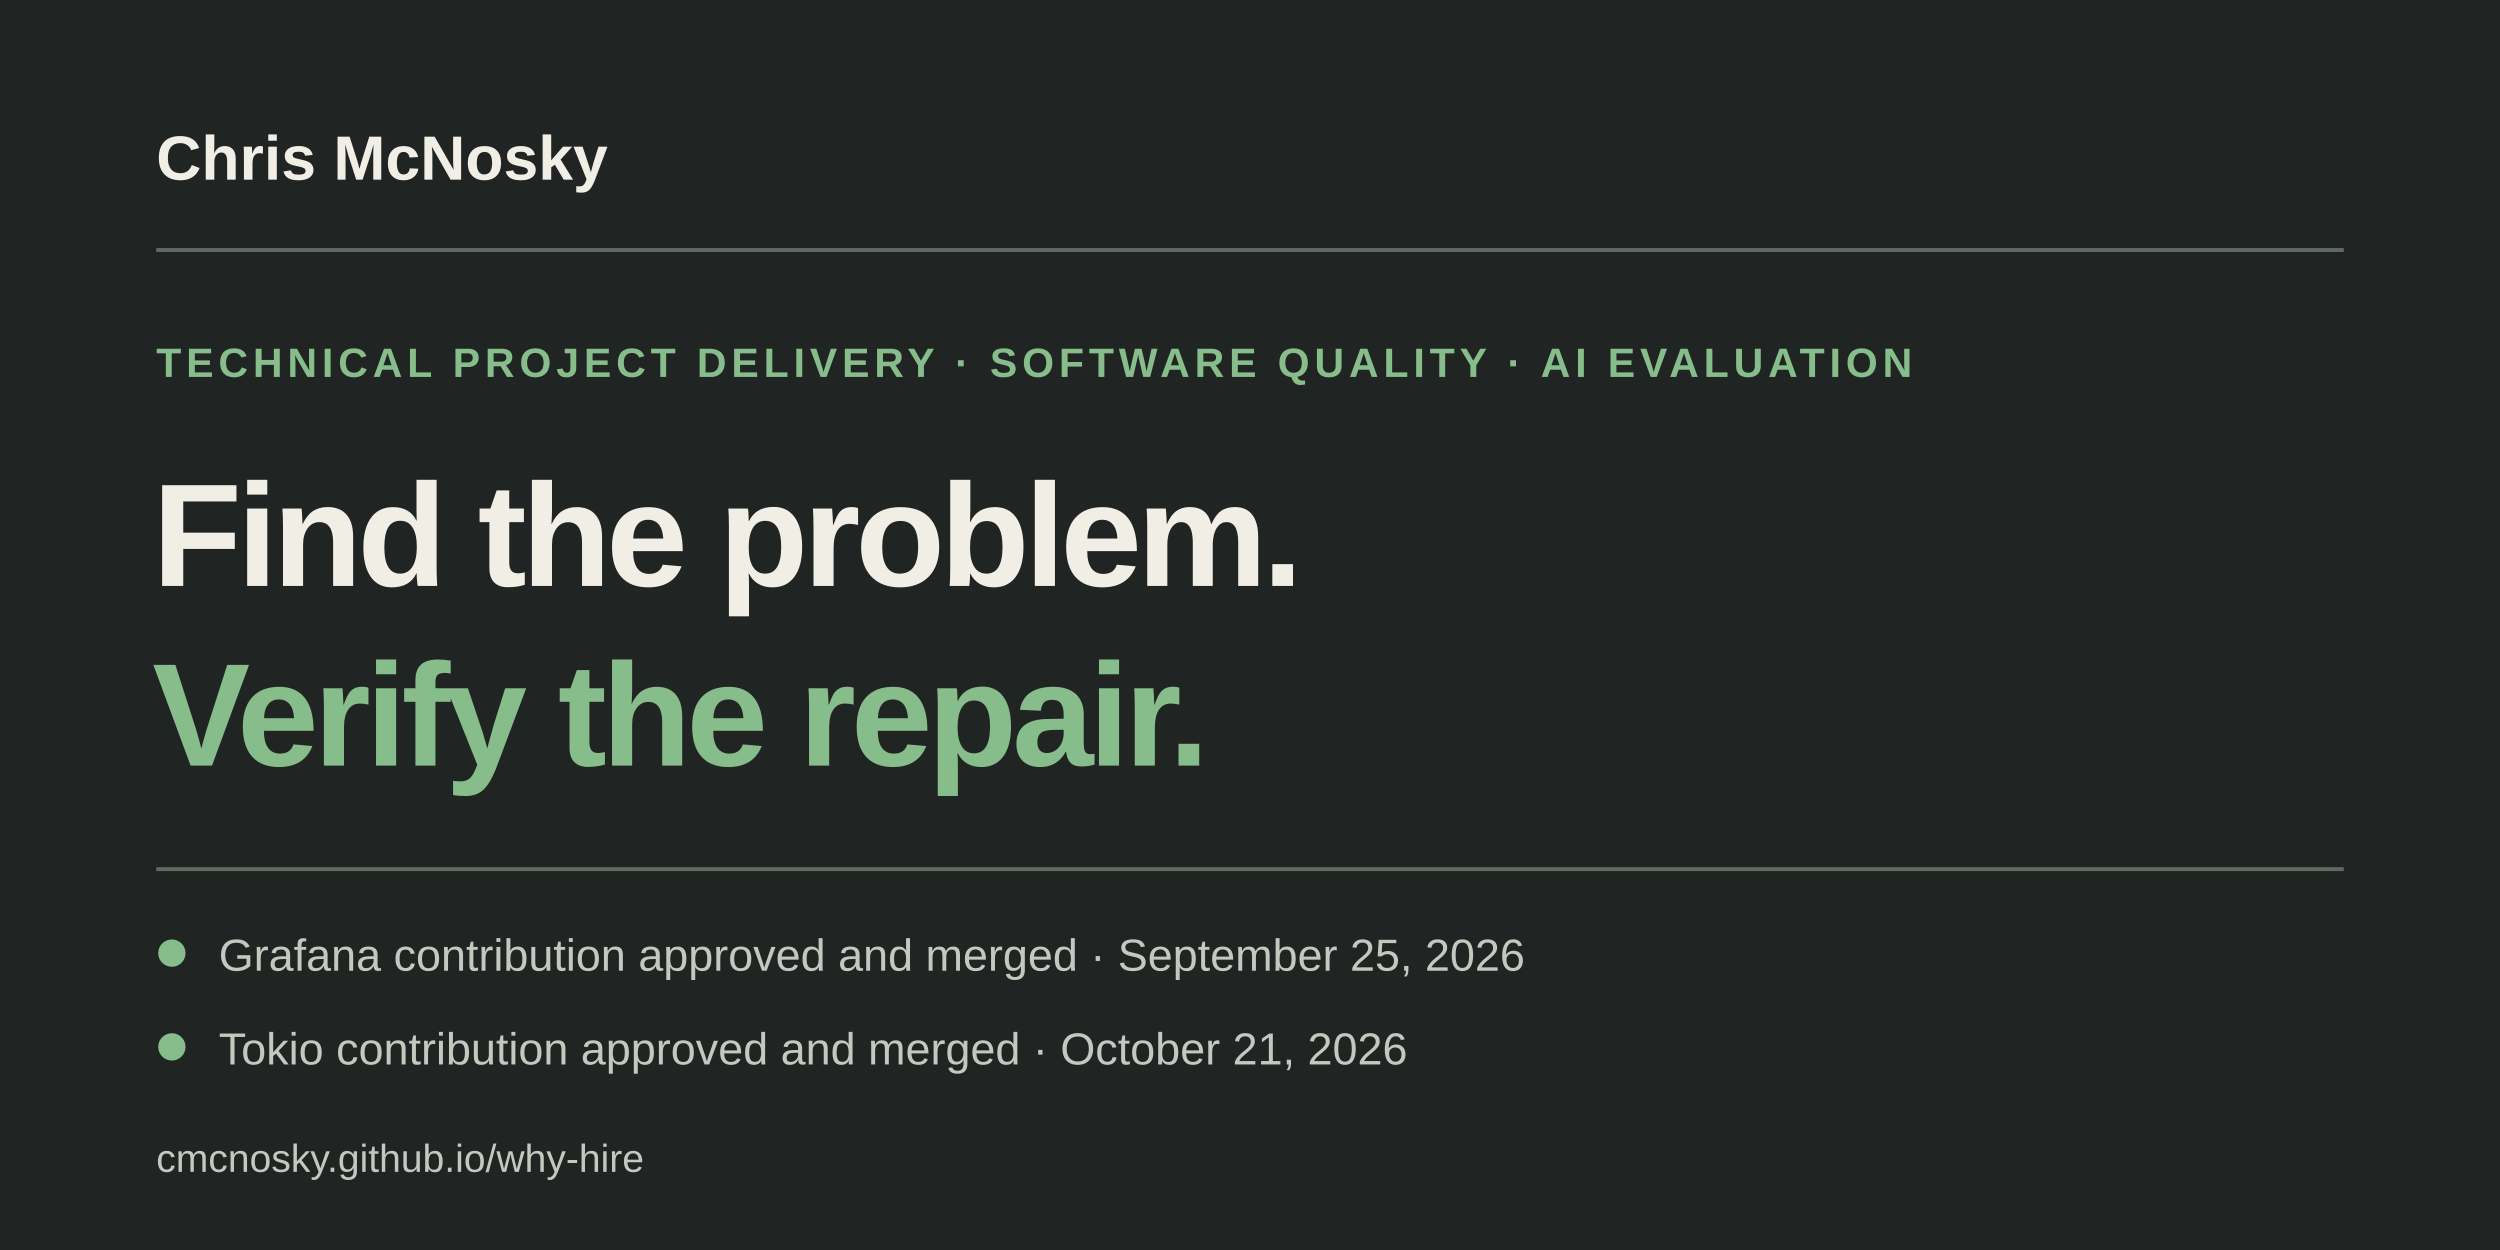
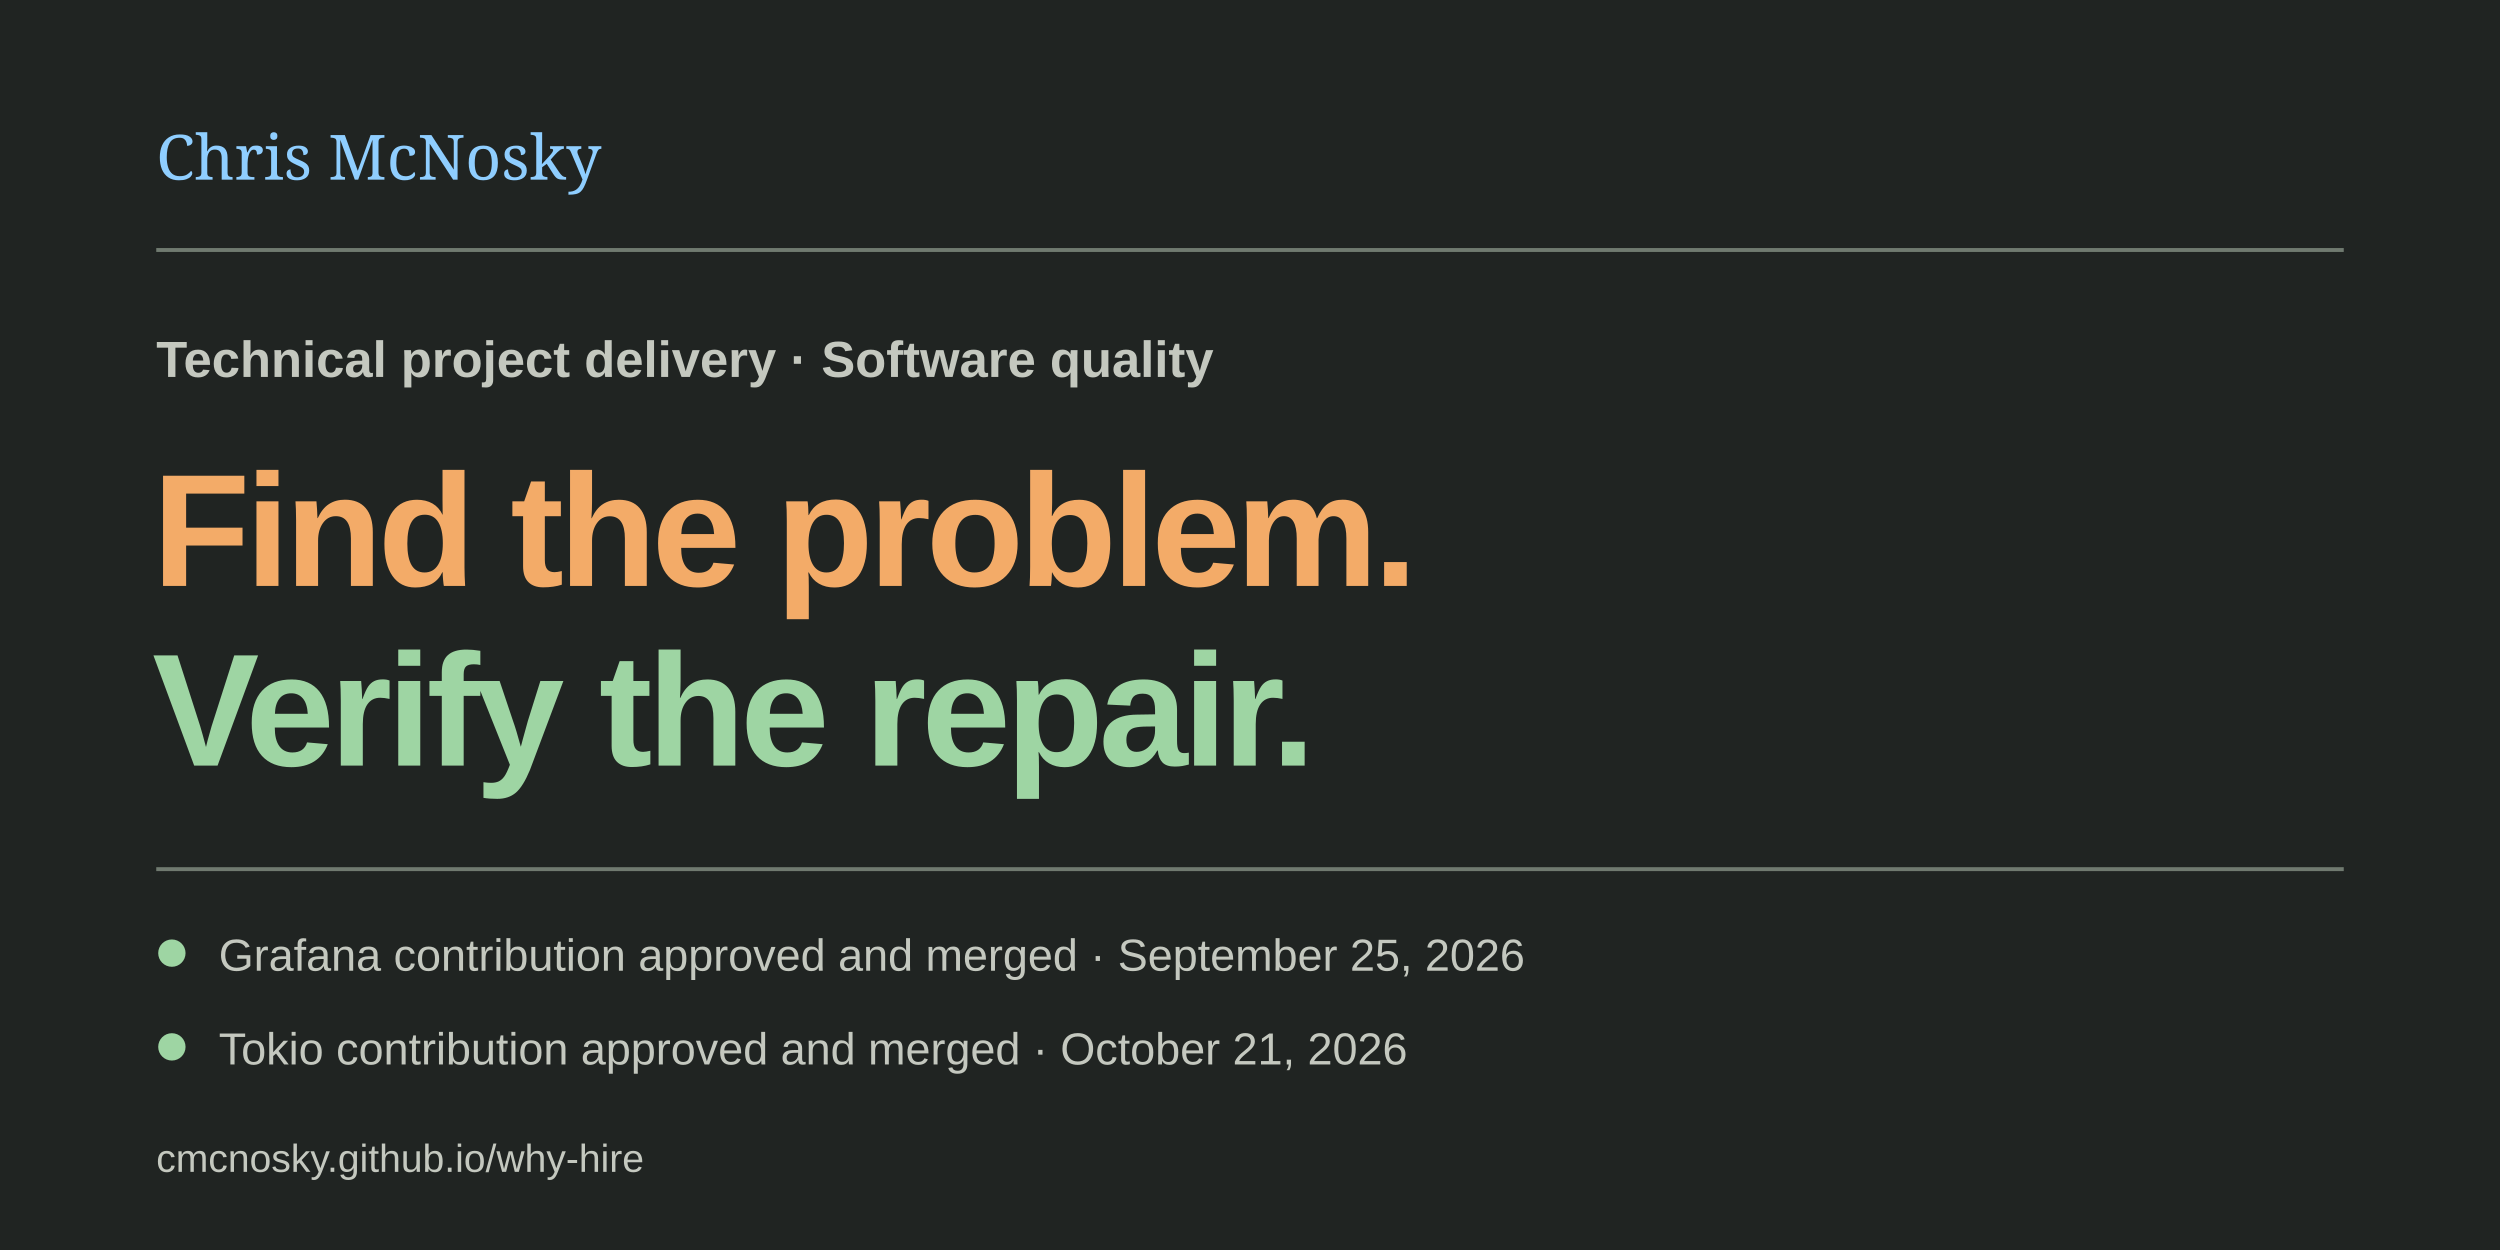
<svg xmlns="http://www.w3.org/2000/svg" width="1280" height="640" viewBox="0 0 1280 640" role="img" aria-labelledby="title desc">
  <rect width="1280" height="640" fill="#202422" />
  <g font-family="Arial, Helvetica, sans-serif" font-style="normal">
-     <text x="80" y="92" fill="#f1eee6" font-size="32" font-weight="700">Chris McNosky</text>
-     <path d="M80 128H1200" stroke="#606a60" stroke-width="2" />
-     <text x="80" y="193" fill="#87bc8b" font-size="21" font-weight="700" letter-spacing="2.5">TECHNICAL PROJECT DELIVERY · SOFTWARE QUALITY · AI EVALUATION</text>
-     <text x="78" y="300" fill="#f1eee6" font-size="75" font-weight="750" letter-spacing="-2.5">Find the problem.</text>
-     <text x="78" y="392" fill="#87bc8b" font-size="75" font-weight="750" letter-spacing="-2.5">Verify the repair.</text>
-     <path d="M80 445H1200" stroke="#606a60" stroke-width="2" />
-     <circle cx="88" cy="488" r="7" fill="#87bc8b" />
+     <text x="80" y="92" fill="#8fceff" font-family="Georgia, serif" font-size="32" font-weight="400">Chris McNosky</text>
+     <path d="M80 128H1200" stroke="#707a70" stroke-width="2" />
+     <text x="80" y="193" fill="#c4c8bf" font-size="26" font-weight="600">Technical project delivery · Software quality</text>
+     <text x="78" y="300" fill="#f3ab68" font-size="82" font-weight="750" letter-spacing="-2.5">Find the problem.</text>
+     <text x="78" y="392" fill="#9ed5a3" font-size="82" font-weight="750" letter-spacing="-2.5">Verify the repair.</text>
+     <path d="M80 445H1200" stroke="#707a70" stroke-width="2" />
+     <circle cx="88" cy="488" r="7" fill="#9ed5a3" />
    <text x="112" y="497" fill="#c4c8bf" font-size="23" font-weight="500">Grafana contribution approved and merged · September 25, 2026</text>
-     <circle cx="88" cy="536" r="7" fill="#87bc8b" />
+     <circle cx="88" cy="536" r="7" fill="#9ed5a3" />
    <text x="112" y="545" fill="#c4c8bf" font-size="23" font-weight="500">Tokio contribution approved and merged · October 21, 2026</text>
    <text x="80" y="600" fill="#c4c8bf" font-size="20" font-weight="500">cmcnosky.github.io/why-hire</text>
  </g>
</svg>
